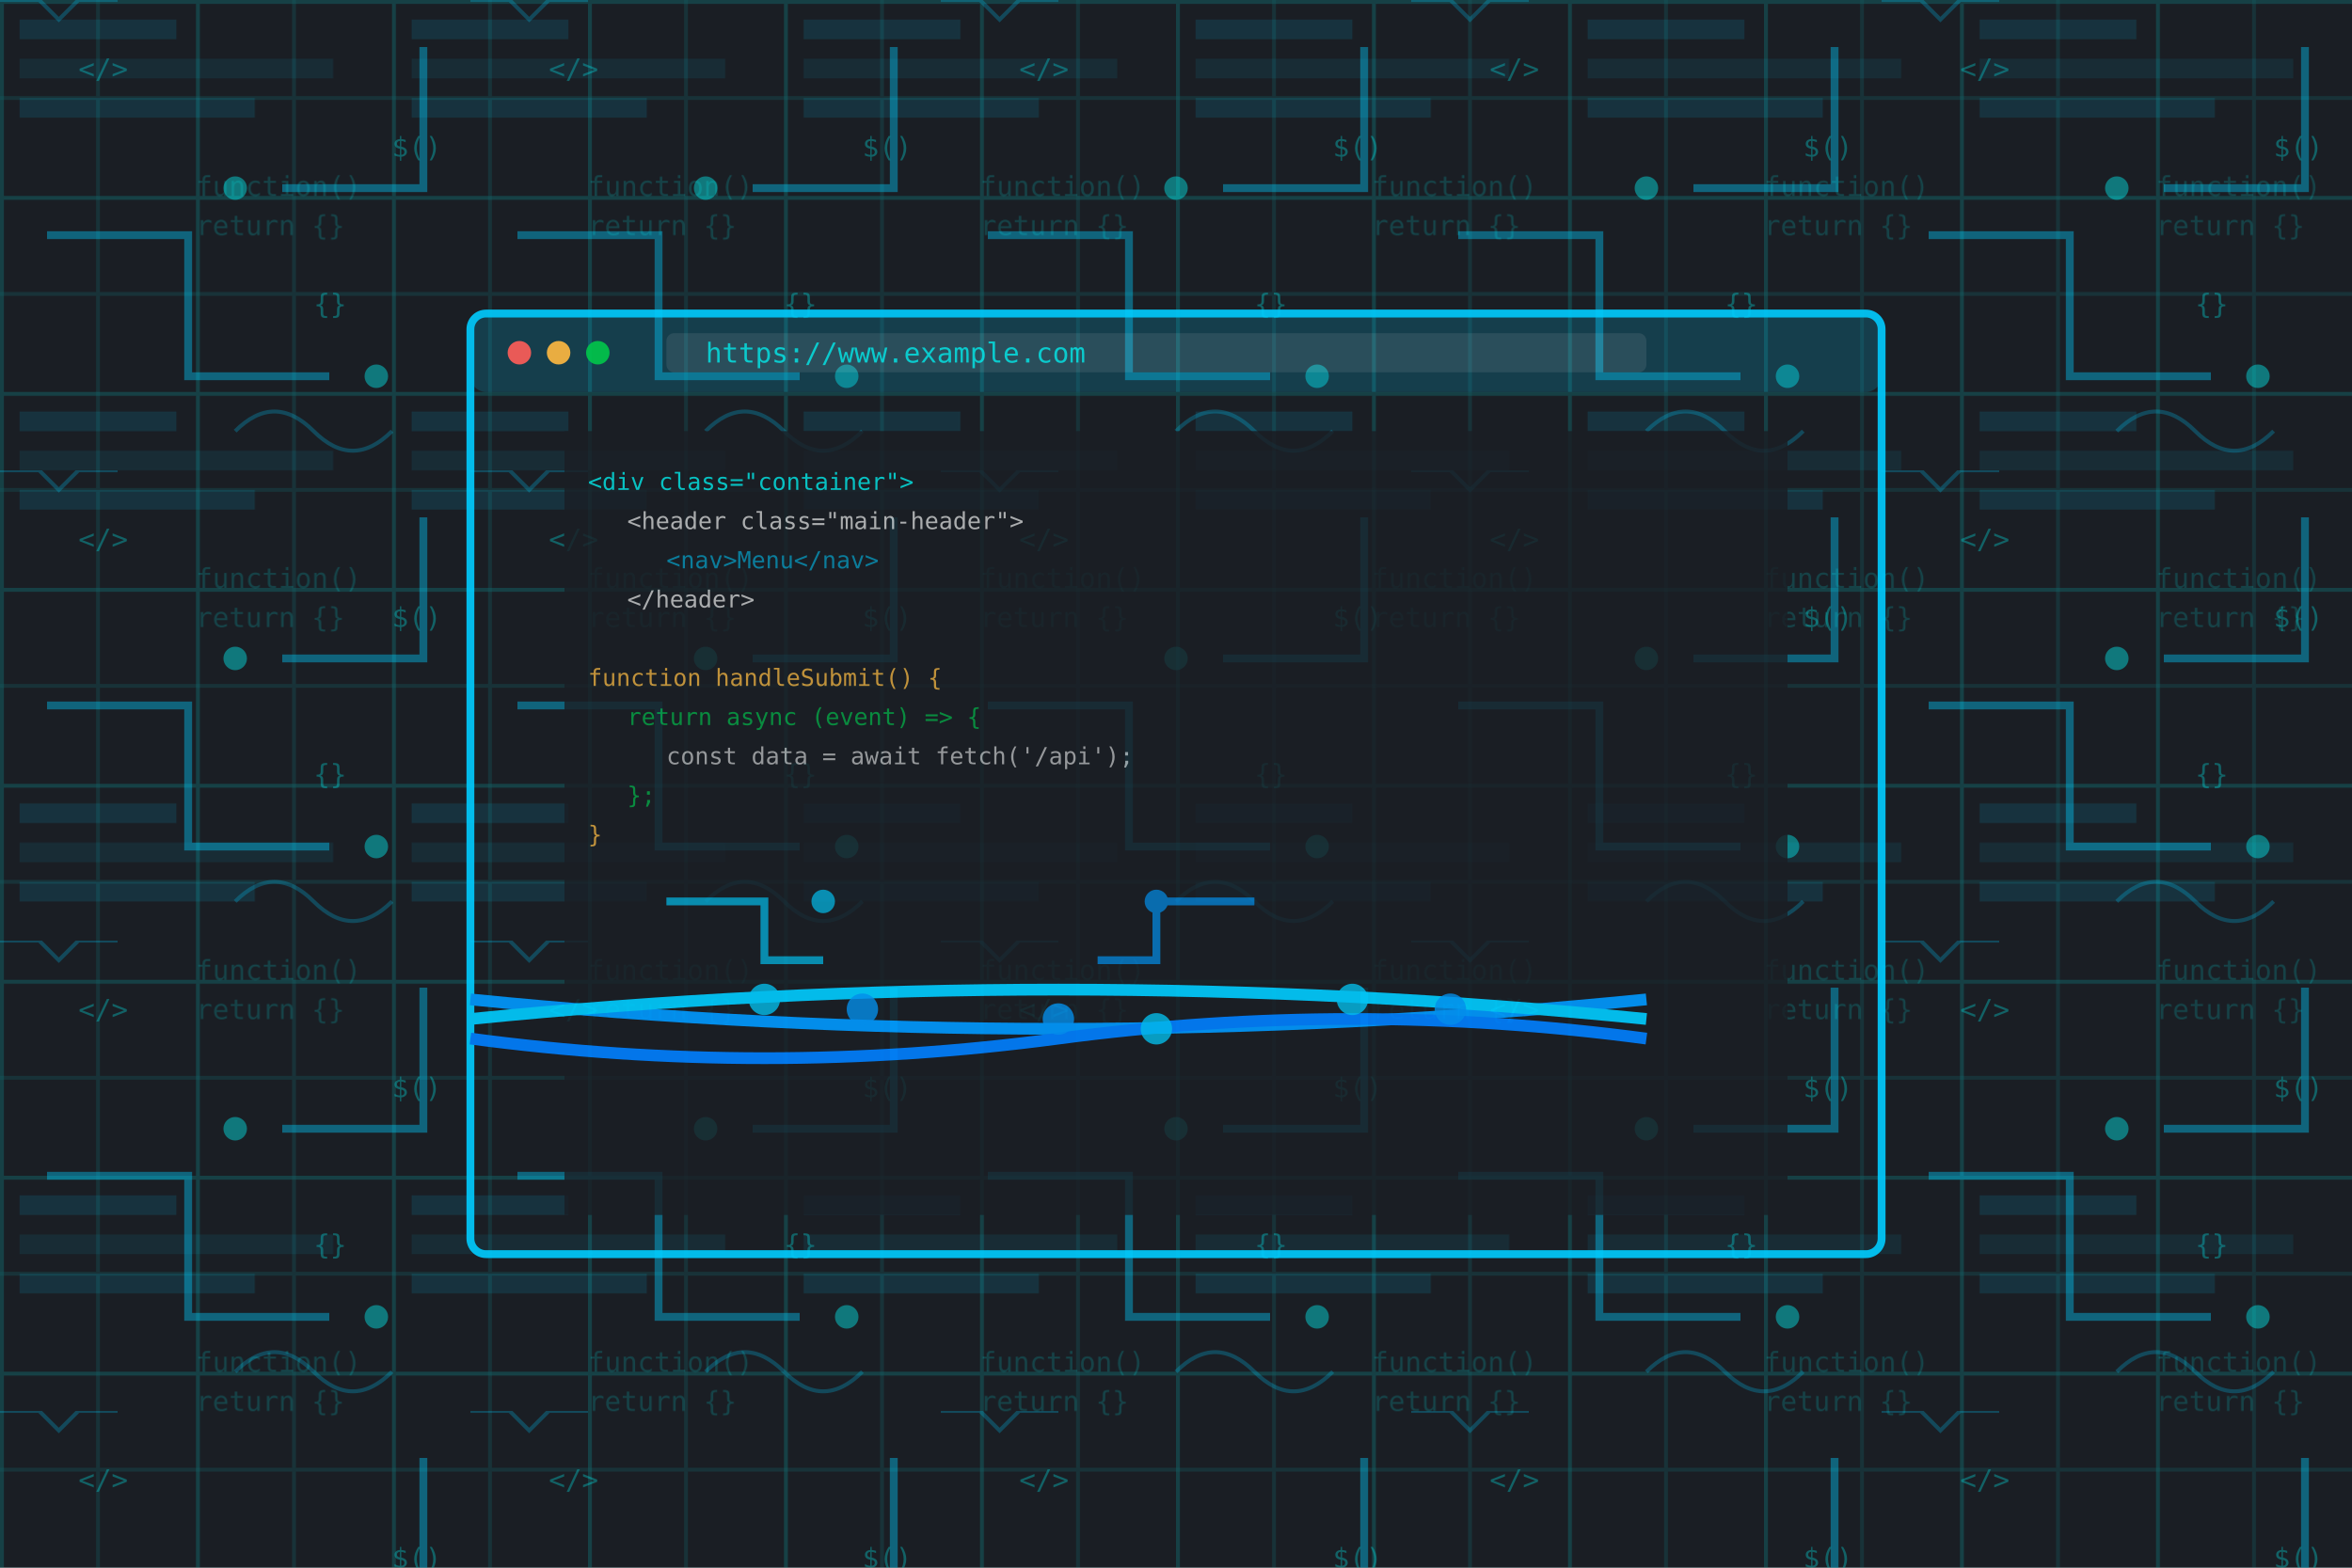
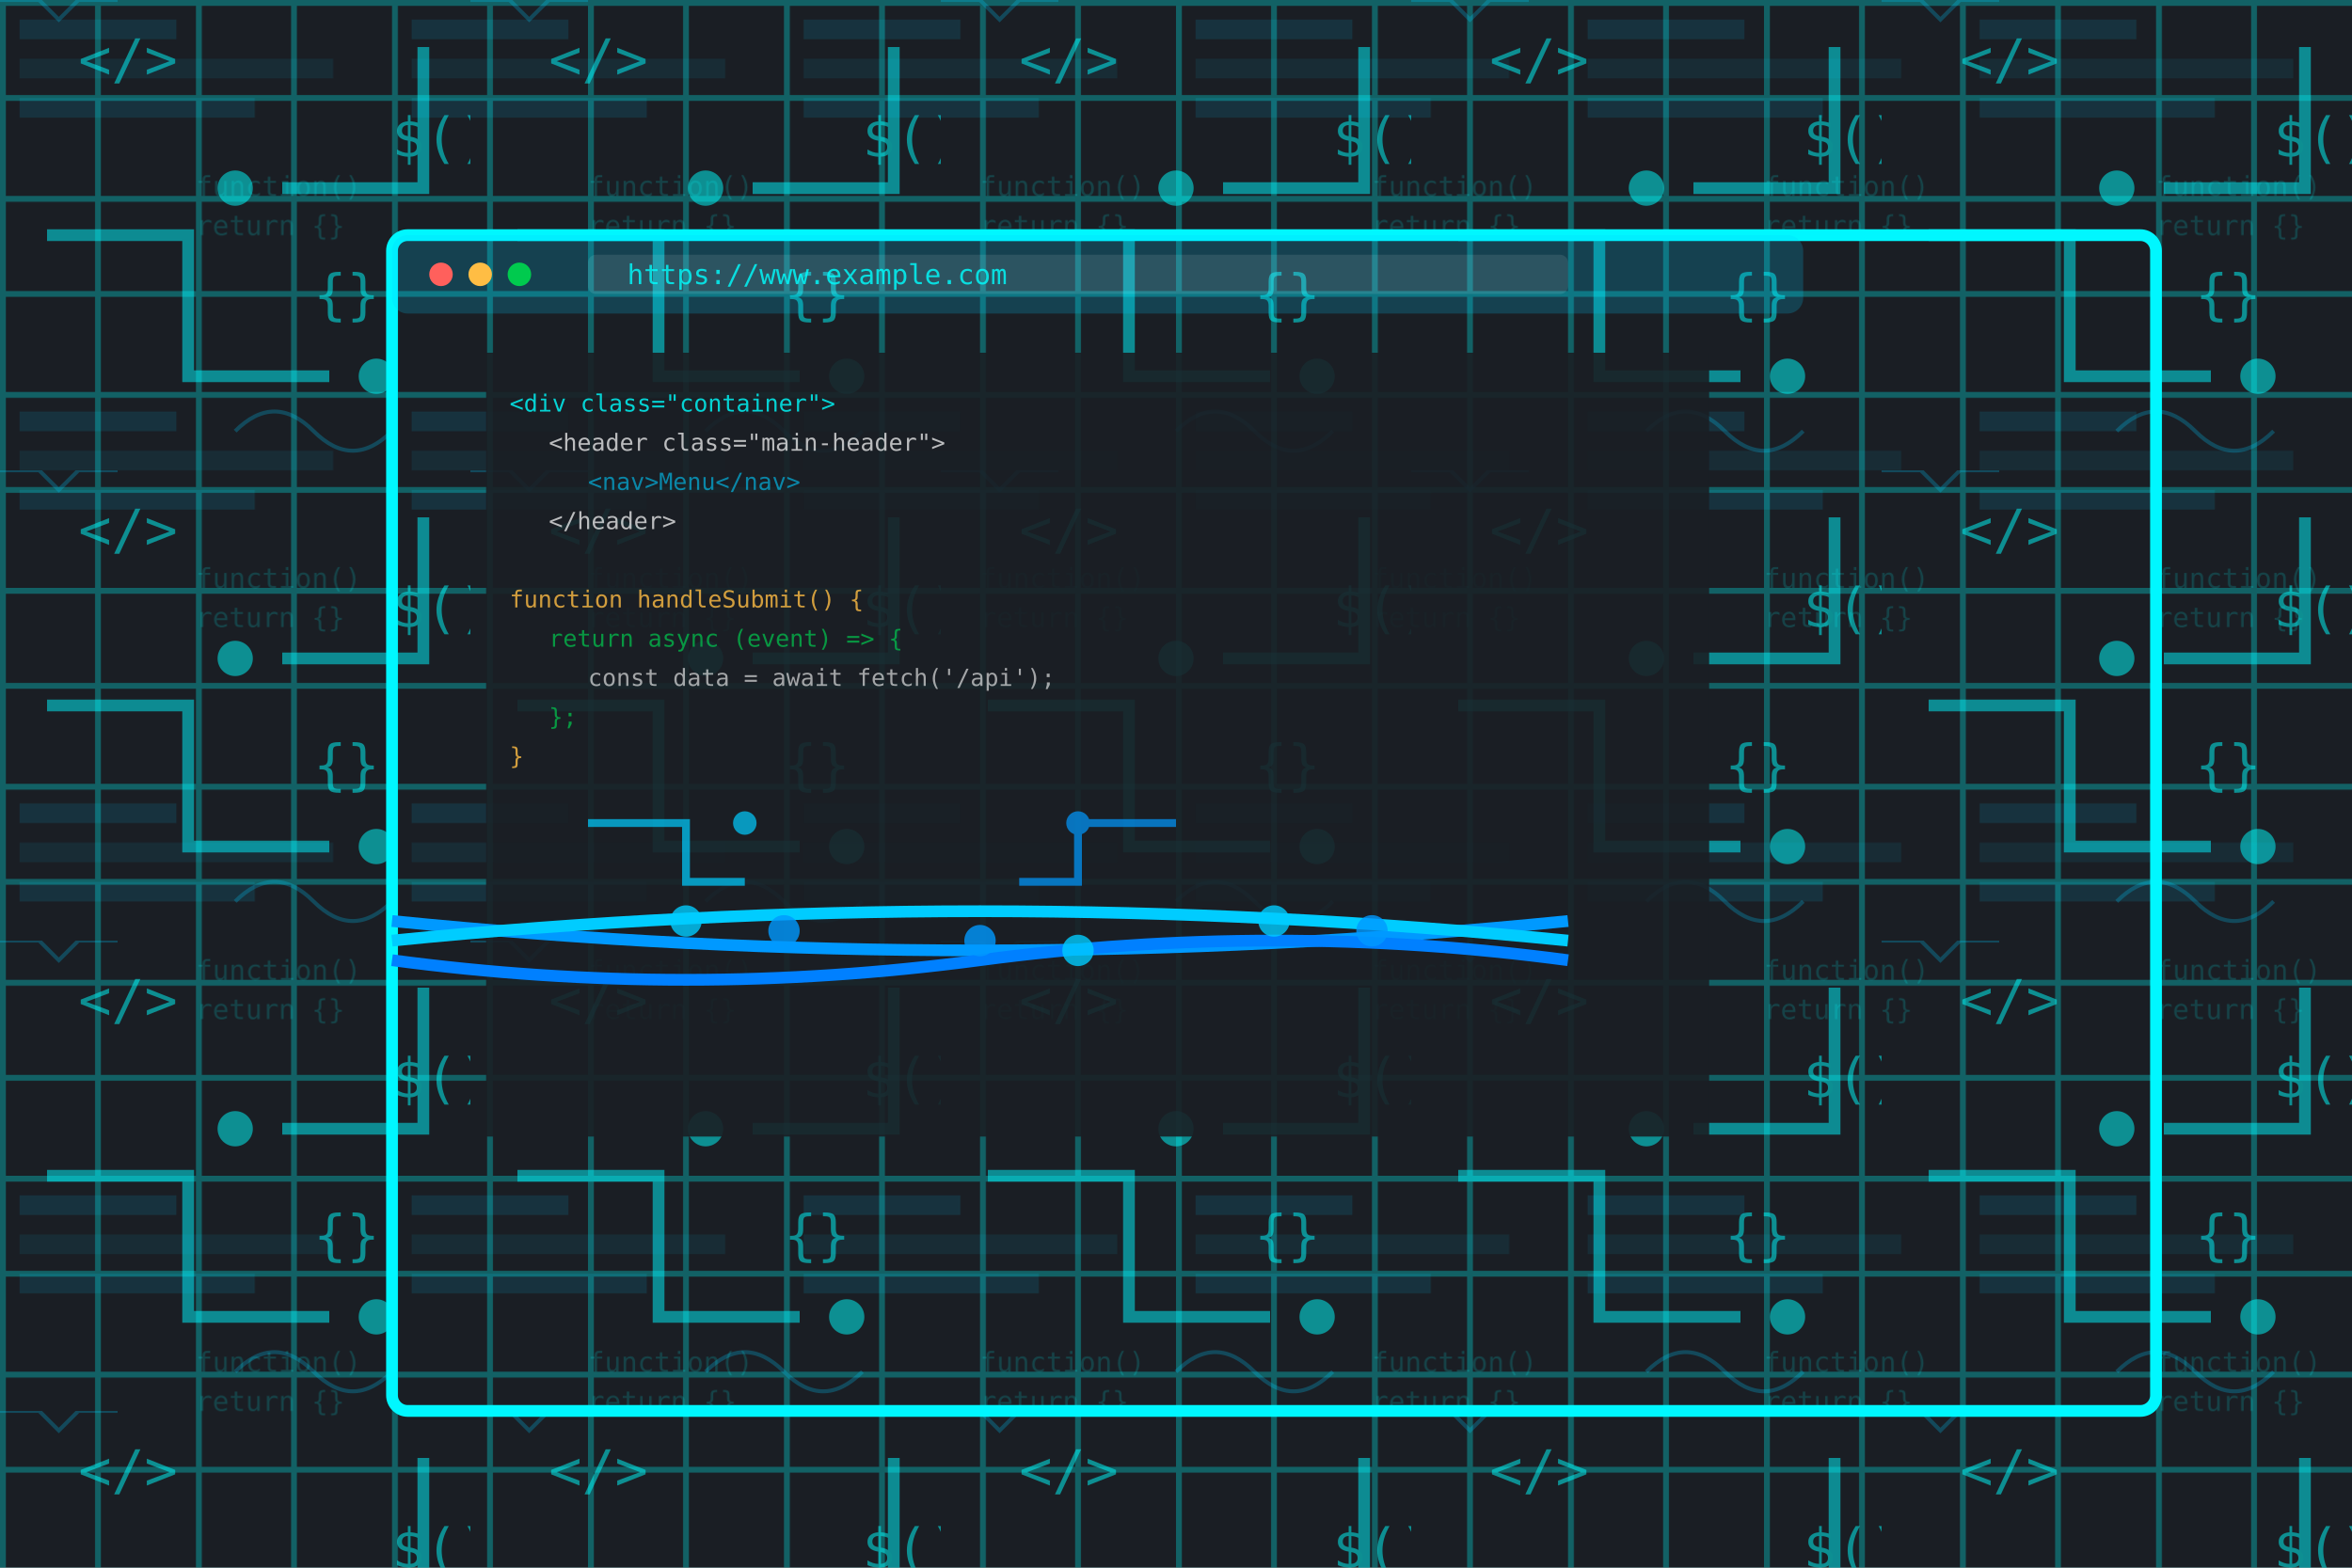
<svg xmlns="http://www.w3.org/2000/svg" width="1200" height="800" viewBox="0 0 1200 800">
  <defs>
    <pattern id="grid" width="100" height="100" patternUnits="userSpaceOnUse">
-       <path d="M 100 0 L 0 0 0 100" fill="none" stroke="#00ffff" stroke-width="4" opacity="0.5" />
-       <path d="M 50 0 L 50 100 M 0 50 L 100 50" fill="none" stroke="#00ffff" stroke-width="2" opacity="0.3" />
+       <path d="M 100 0 L 0 0 0 100" fill="none" stroke="#00ffff" stroke-width="6" opacity="1.0" />
+       <path d="M 50 0 L 50 100 M 0 50 L 100 50" fill="none" stroke="#00ffff" stroke-width="3" opacity="1.0" />
    </pattern>
    <pattern id="circuit" width="240" height="240" patternUnits="userSpaceOnUse">
-       <path d="M 24 120 h 72 v 72 h 72" fill="none" stroke="#00ccff" stroke-width="4" opacity="0.8" />
-       <circle cx="192" cy="192" r="6" fill="#00ffff" opacity="0.8" />
-       <path d="M 216 24 v 72 h -72" fill="none" stroke="#00ccff" stroke-width="4" opacity="0.8" />
-       <circle cx="120" cy="96" r="6" fill="#00ffff" opacity="0.8" />
-       <text x="40" y="40" font-family="monospace" fill="#00ffff" opacity="0.6" font-size="14">&lt;/&gt;</text>
-       <text x="160" y="160" font-family="monospace" fill="#00ffff" opacity="0.6" font-size="14">{}</text>
-       <text x="200" y="80" font-family="monospace" fill="#00ffff" opacity="0.6" font-size="14">$()</text>
+       <path d="M 24 120 h 72 v 72 h 72" fill="none" stroke="#00f7ff" stroke-width="6" opacity="1.0" />
+       <circle cx="192" cy="192" r="9" fill="#00ffff" opacity="1.0" />
+       <path d="M 216 24 v 72 h -72" fill="none" stroke="#00f7ff" stroke-width="6" opacity="1.0" />
+       <circle cx="120" cy="96" r="9" fill="#00ffff" opacity="1.0" />
+       <text x="40" y="40" font-family="monospace" fill="#00ffff" opacity="1.0" font-size="28">&lt;/&gt;</text>
+       <text x="160" y="160" font-family="monospace" fill="#00ffff" opacity="1.0" font-size="28">{}</text>
+       <text x="200" y="80" font-family="monospace" fill="#00ffff" opacity="1.0" font-size="28">$()</text>
      <path d="M 0 0 h 20 l 10 10 l 10 -10 h 20" fill="none" stroke="#00ccff" stroke-width="2" opacity="0.5" />
      <path d="M 120 220 q 20 -20 40 0 q 20 20 40 0" fill="none" stroke="#00ccff" stroke-width="2" opacity="0.5" />
    </pattern>
    <pattern id="code" width="200" height="200" patternUnits="userSpaceOnUse">
      <rect x="10" y="10" width="80" height="10" fill="#00ccff" opacity="0.3" />
      <rect x="10" y="30" width="160" height="10" fill="#00ccff" opacity="0.2" />
      <rect x="10" y="50" width="120" height="10" fill="#00ccff" opacity="0.3" />
      <text x="100" y="100" font-family="monospace" fill="#00ffff" opacity="0.4" font-size="14">function()</text>
      <text x="100" y="120" font-family="monospace" fill="#00ffff" opacity="0.4" font-size="14">return {}</text>
    </pattern>
  </defs>
  <rect width="100%" height="100%" fill="#1a1e24" />
  <rect width="100%" height="100%" fill="url(#grid)" opacity="0.3" />
  <rect width="100%" height="100%" fill="url(#circuit)" opacity="0.5" />
  <rect width="100%" height="100%" fill="url(#code)" opacity="0.4" />
-   <g transform="translate(240,160)" opacity="0.9">
-     <rect x="0" y="0" width="720" height="480" rx="8" fill="none" stroke="#00ccff" stroke-width="4" />
+   <g transform="translate(200,120)" opacity="1.0">
+     <rect x="0" y="0" width="900" height="600" rx="8" fill="none" stroke="#00f7ff" stroke-width="6" />
    <rect x="0" y="0" width="720" height="40" rx="8" fill="#00ccff" opacity="0.2" />
    <circle cx="25" cy="20" r="6" fill="#ff605c" />
    <circle cx="45" cy="20" r="6" fill="#ffbd44" />
    <circle cx="65" cy="20" r="6" fill="#00ca4e" />
    <rect x="100" y="10" width="500" height="20" rx="4" fill="#ffffff" opacity="0.1" />
    <text x="120" y="25" font-family="monospace" fill="#00ffff" opacity="0.8" font-size="14">https://www.example.com</text>
    <rect x="48" y="60" width="624" height="400" fill="#1a1e24" opacity="0.9" />
    <g fill="#ffffff">
      <text x="60" y="90" font-family="monospace" fill="#00ffff" opacity="0.8" font-size="12">&lt;div class="container"&gt;</text>
      <text x="80" y="110" font-family="monospace" fill="#ffffff" opacity="0.7" font-size="12">&lt;header class="main-header"&gt;</text>
      <text x="100" y="130" font-family="monospace" fill="#00ccff" opacity="0.6" font-size="12">&lt;nav&gt;Menu&lt;/nav&gt;</text>
      <text x="80" y="150" font-family="monospace" fill="#ffffff" opacity="0.7" font-size="12">&lt;/header&gt;</text>
      <text x="60" y="190" font-family="monospace" fill="#ffbd44" opacity="0.8" font-size="12">function handleSubmit() {</text>
      <text x="80" y="210" font-family="monospace" fill="#00ca4e" opacity="0.7" font-size="12">return async (event) =&gt; {</text>
      <text x="100" y="230" font-family="monospace" fill="#ffffff" opacity="0.6" font-size="12">const data = await fetch('/api');</text>
      <text x="80" y="250" font-family="monospace" fill="#00ca4e" opacity="0.7" font-size="12">};</text>
      <text x="60" y="270" font-family="monospace" fill="#ffbd44" opacity="0.8" font-size="12">}</text>
    </g>
    <path d="M0 350 Q 300 380 600 350" stroke="#0099ff" fill="none" stroke-width="6" />
    <path d="M0 360 Q 300 330 600 360" stroke="#00ccff" fill="none" stroke-width="6" />
    <path d="M0 370 Q 150 390 300 370 Q 450 350 600 370" stroke="#0080ff" fill="none" stroke-width="6" />
    <g opacity="0.8">
      <circle cx="150" cy="350" r="8" fill="#00ccff" />
      <circle cx="300" cy="360" r="8" fill="#0099ff" />
      <circle cx="450" cy="350" r="8" fill="#00ccff" />
      <circle cx="200" cy="355" r="8" fill="#0099ff" />
      <circle cx="350" cy="365" r="8" fill="#00ccff" />
      <circle cx="500" cy="355" r="8" fill="#0099ff" />
    </g>
    <g opacity="0.7">
      <path d="M100 300 h50 v30 h30" stroke="#00ccff" fill="none" stroke-width="4" />
      <path d="M400 300 h-50 v30 h-30" stroke="#0099ff" fill="none" stroke-width="4" />
      <circle cx="180" cy="300" r="6" fill="#00ccff" />
      <circle cx="350" cy="300" r="6" fill="#0099ff" />
    </g>
  </g>
</svg>
